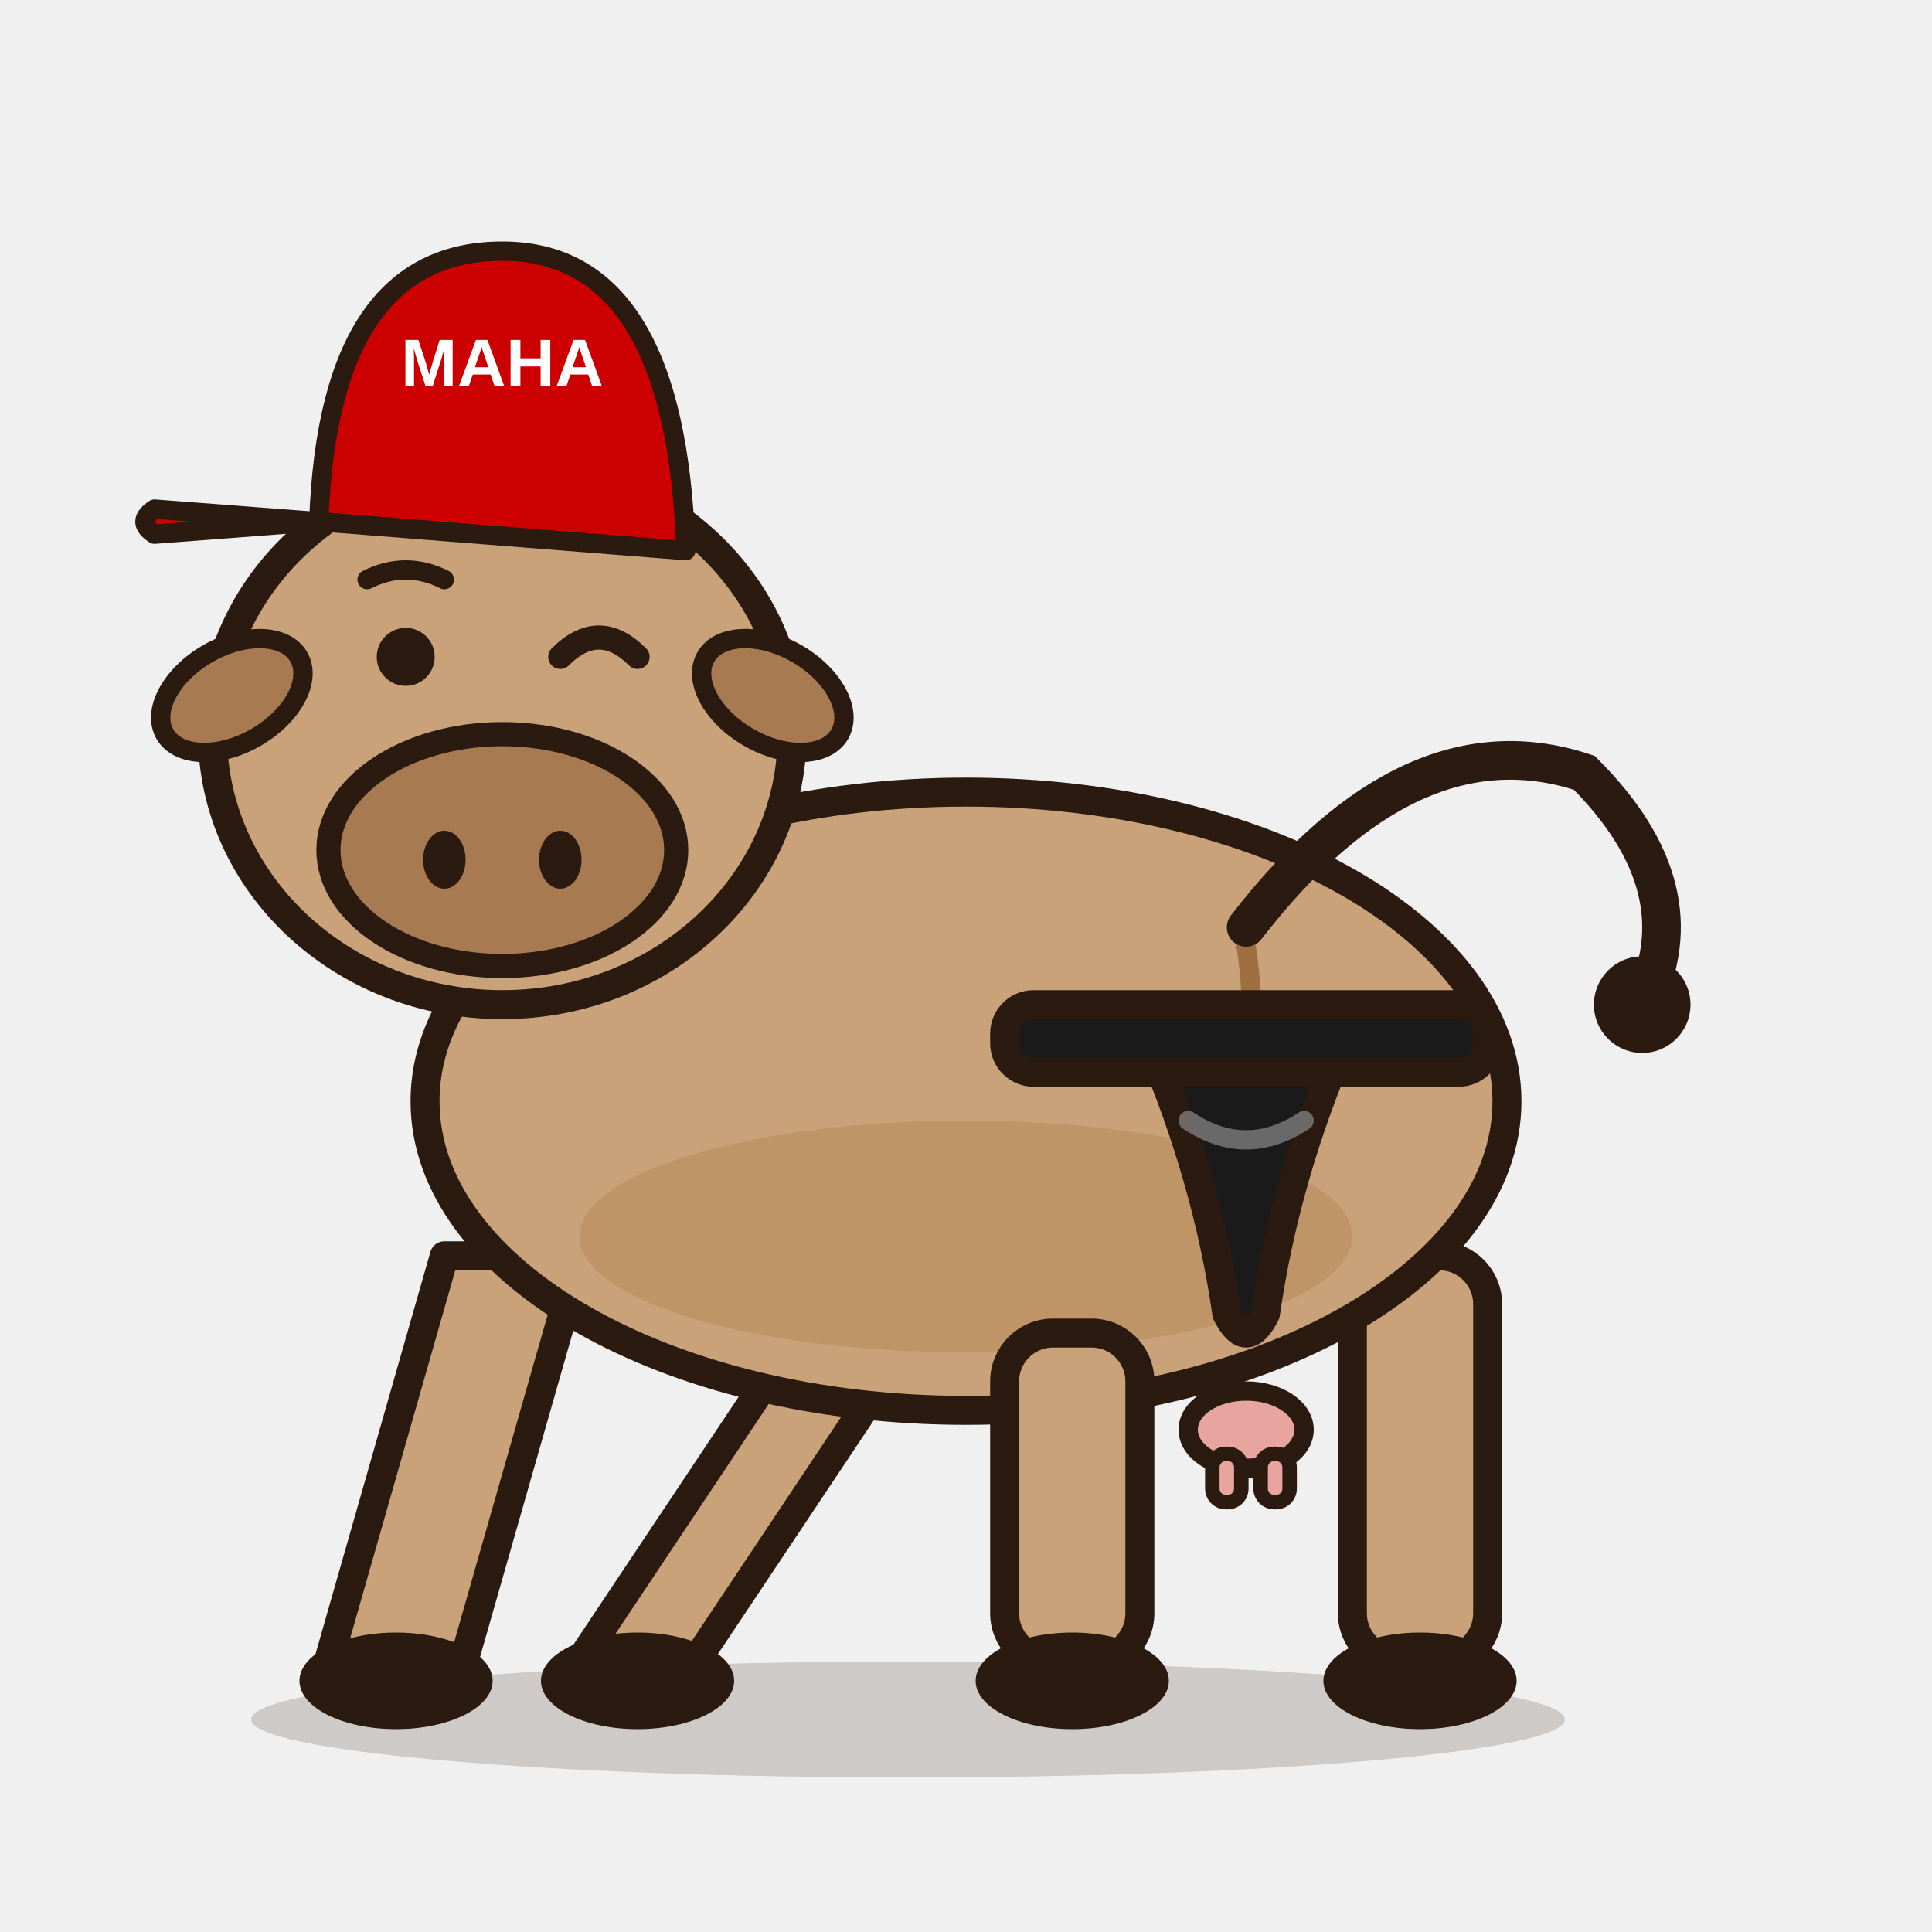
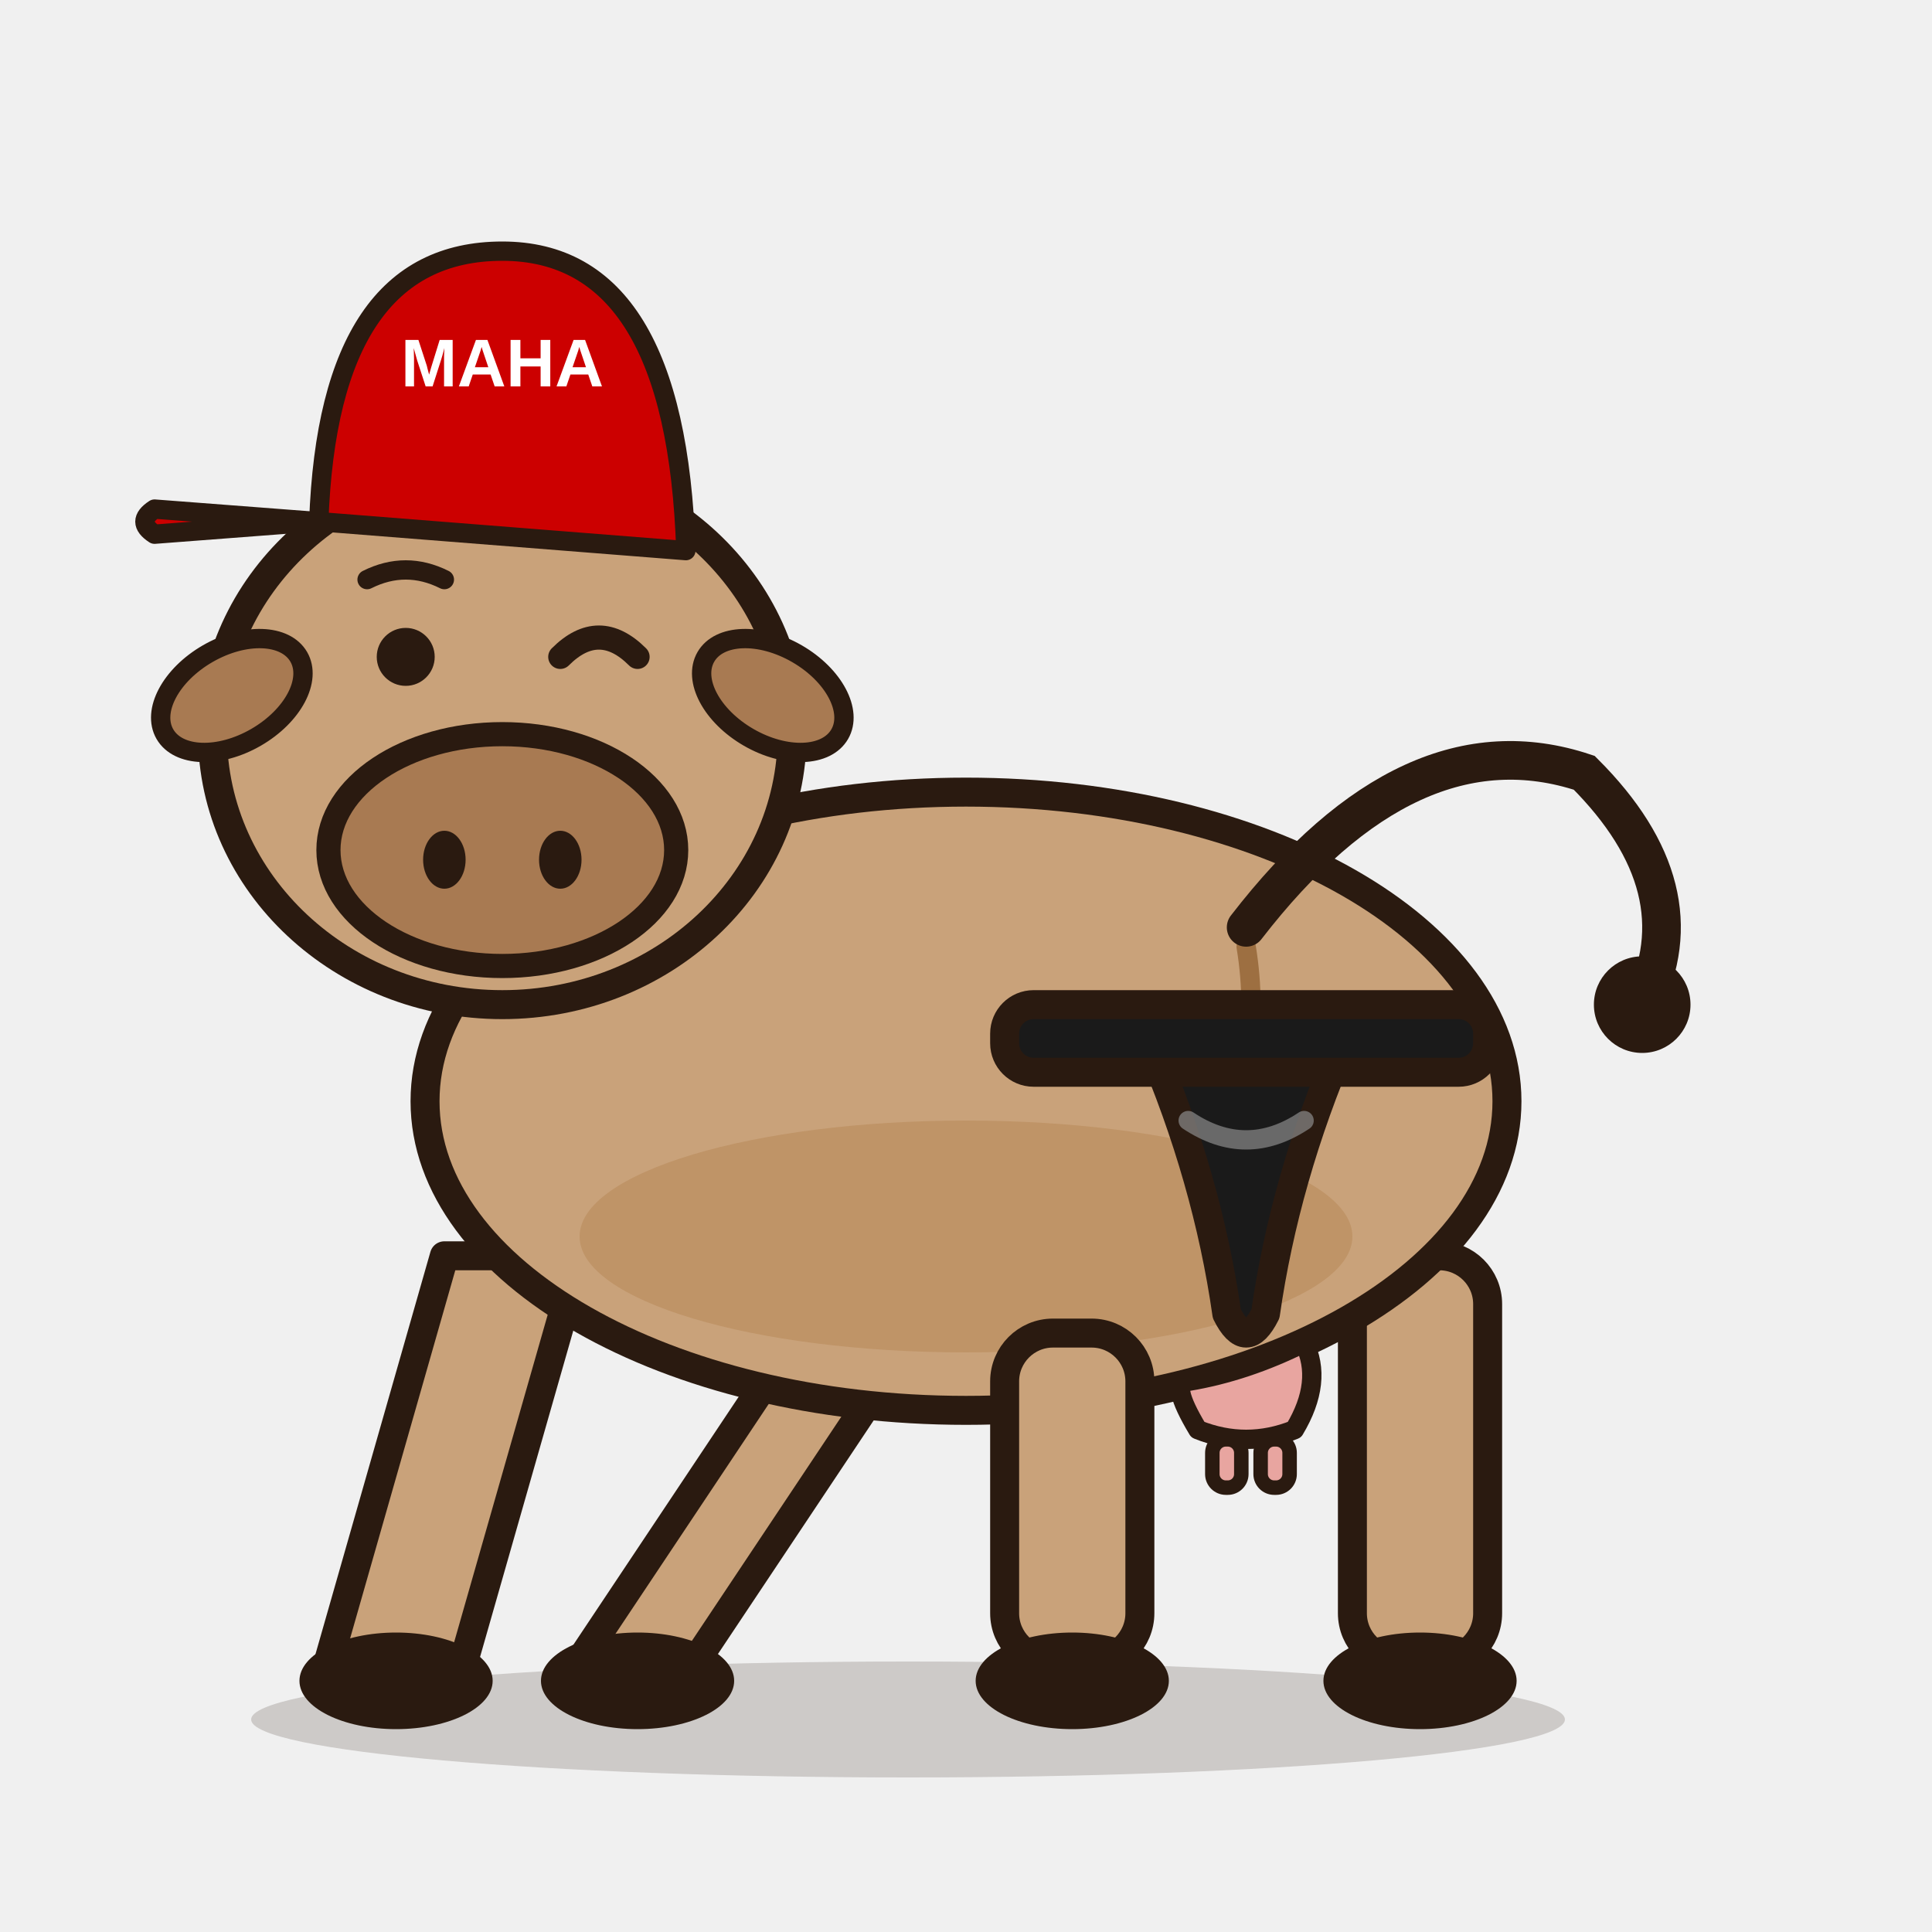
<svg xmlns="http://www.w3.org/2000/svg" viewBox="0 0 200 200" role="img" aria-label="Thong Biltong — cartoon cow in a thong">
  <ellipse cx="94" cy="178" rx="68" ry="6" fill="#2a1a10" opacity="0.18" />
  <path d="M88 130 L100 130 L72 172 L60 172 Z" fill="#c9a27a" stroke="#2a1a10" stroke-width="3" stroke-linejoin="round" />
  <ellipse cx="66" cy="174" rx="10" ry="5" fill="#2a1a10" />
  <rect x="140" y="130" width="14" height="42" rx="5" fill="#c9a27a" stroke="#2a1a10" stroke-width="3" />
  <ellipse cx="147" cy="174" rx="10" ry="5" fill="#2a1a10" />
  <path d="M46 130 L60 130 L48 172 L34 172 Z" fill="#c9a27a" stroke="#2a1a10" stroke-width="3" stroke-linejoin="round" />
  <ellipse cx="41" cy="174" rx="10" ry="5" fill="#2a1a10" />
  <ellipse cx="100" cy="114" rx="56" ry="32" fill="#c9a27a" stroke="#2a1a10" stroke-width="3" />
  <ellipse cx="100" cy="128" rx="40" ry="12" fill="#b78857" opacity="0.55" />
  <rect x="104" y="138" width="14" height="34" rx="5" fill="#c9a27a" stroke="#2a1a10" stroke-width="3" />
  <ellipse cx="111" cy="174" rx="10" ry="5" fill="#2a1a10" />
-   <ellipse cx="129" cy="148" rx="6" ry="4" fill="#e8a5a0" stroke="#2a1a10" stroke-width="2" />
-   <rect x="125.5" y="150.5" width="3" height="5" rx="1.4" fill="#e8a5a0" stroke="#2a1a10" stroke-width="1.5" />
-   <rect x="130.5" y="150.5" width="3" height="5" rx="1.4" fill="#e8a5a0" stroke="#2a1a10" stroke-width="1.5" />
+   <path d="M123 143 Q129 142 135 139 Q137 143 134 148 Q129 150 124 148 Q121 143 123 143 Z" fill="#e8a5a0" stroke="#2a1a10" stroke-width="2" stroke-linejoin="round" />
+   <rect x="125.5" y="149" width="3" height="5" rx="1.4" fill="#e8a5a0" stroke="#2a1a10" stroke-width="1.5" />
+   <rect x="130.5" y="149" width="3" height="5" rx="1.4" fill="#e8a5a0" stroke="#2a1a10" stroke-width="1.5" />
  <path d="M129 98 Q130 104 129 110" fill="none" stroke="#8a5a2a" stroke-width="2" stroke-linecap="round" opacity="0.7" />
  <path d="M129 96 Q146 74 164 80 Q176 92 170 104" fill="none" stroke="#2a1a10" stroke-width="4" stroke-linecap="round" />
  <circle cx="170" cy="104" r="5" fill="#2a1a10" />
  <path d="M119 108 L139 108 Q133 122 131 136 Q129 140 127 136 Q125 122 119 108 Z" fill="#1a1a1a" stroke="#2a1a10" stroke-width="3" stroke-linejoin="round" />
  <rect x="104" y="104" width="50" height="7" rx="3" fill="#1a1a1a" stroke="#2a1a10" stroke-width="3" />
  <path d="M123 116 Q129 120 135 116" fill="none" stroke="#8a8a8a" stroke-width="2" stroke-linecap="round" opacity="0.7" />
  <ellipse cx="52" cy="76" rx="30" ry="28" fill="#c9a27a" stroke="#2a1a10" stroke-width="3" />
  <path d="M44 50 Q52 40 60 50 Q56 48 52 52 Q48 48 44 50 Z" fill="#2a1a10" />
  <path d="M33 54 Q34 26 52 26 Q70 26 71 57 L33 54 Z" fill="#cc0000" stroke="#2a1a10" stroke-width="2" stroke-linejoin="round" />
  <path d="M33 54 L16 52.7 Q14 54 16 55.3 L33 54 Z" fill="#cc0000" stroke="#2a1a10" stroke-width="2" stroke-linejoin="round" />
  <text x="52" y="40" text-anchor="middle" font-family="Arial, Helvetica, sans-serif" font-size="7" font-weight="bold" fill="#ffffff">MAHA</text>
  <ellipse cx="24" cy="72" rx="8" ry="5" transform="rotate(-30 24 72)" fill="#a87a52" stroke="#2a1a10" stroke-width="2" />
  <ellipse cx="80" cy="72" rx="8" ry="5" transform="rotate(30 80 72)" fill="#a87a52" stroke="#2a1a10" stroke-width="2" />
  <ellipse cx="52" cy="88" rx="18" ry="12" fill="#a87a52" stroke="#2a1a10" stroke-width="2.5" />
  <ellipse cx="46" cy="89" rx="2.2" ry="3" fill="#2a1a10" />
  <ellipse cx="58" cy="89" rx="2.2" ry="3" fill="#2a1a10" />
  <circle cx="42" cy="68" r="3" fill="#2a1a10" />
  <path d="M58 68 Q62 64 66 68" fill="none" stroke="#2a1a10" stroke-width="2.5" stroke-linecap="round" />
  <path d="M38 60 Q42 58 46 60" fill="none" stroke="#2a1a10" stroke-width="2" stroke-linecap="round" />
</svg>
